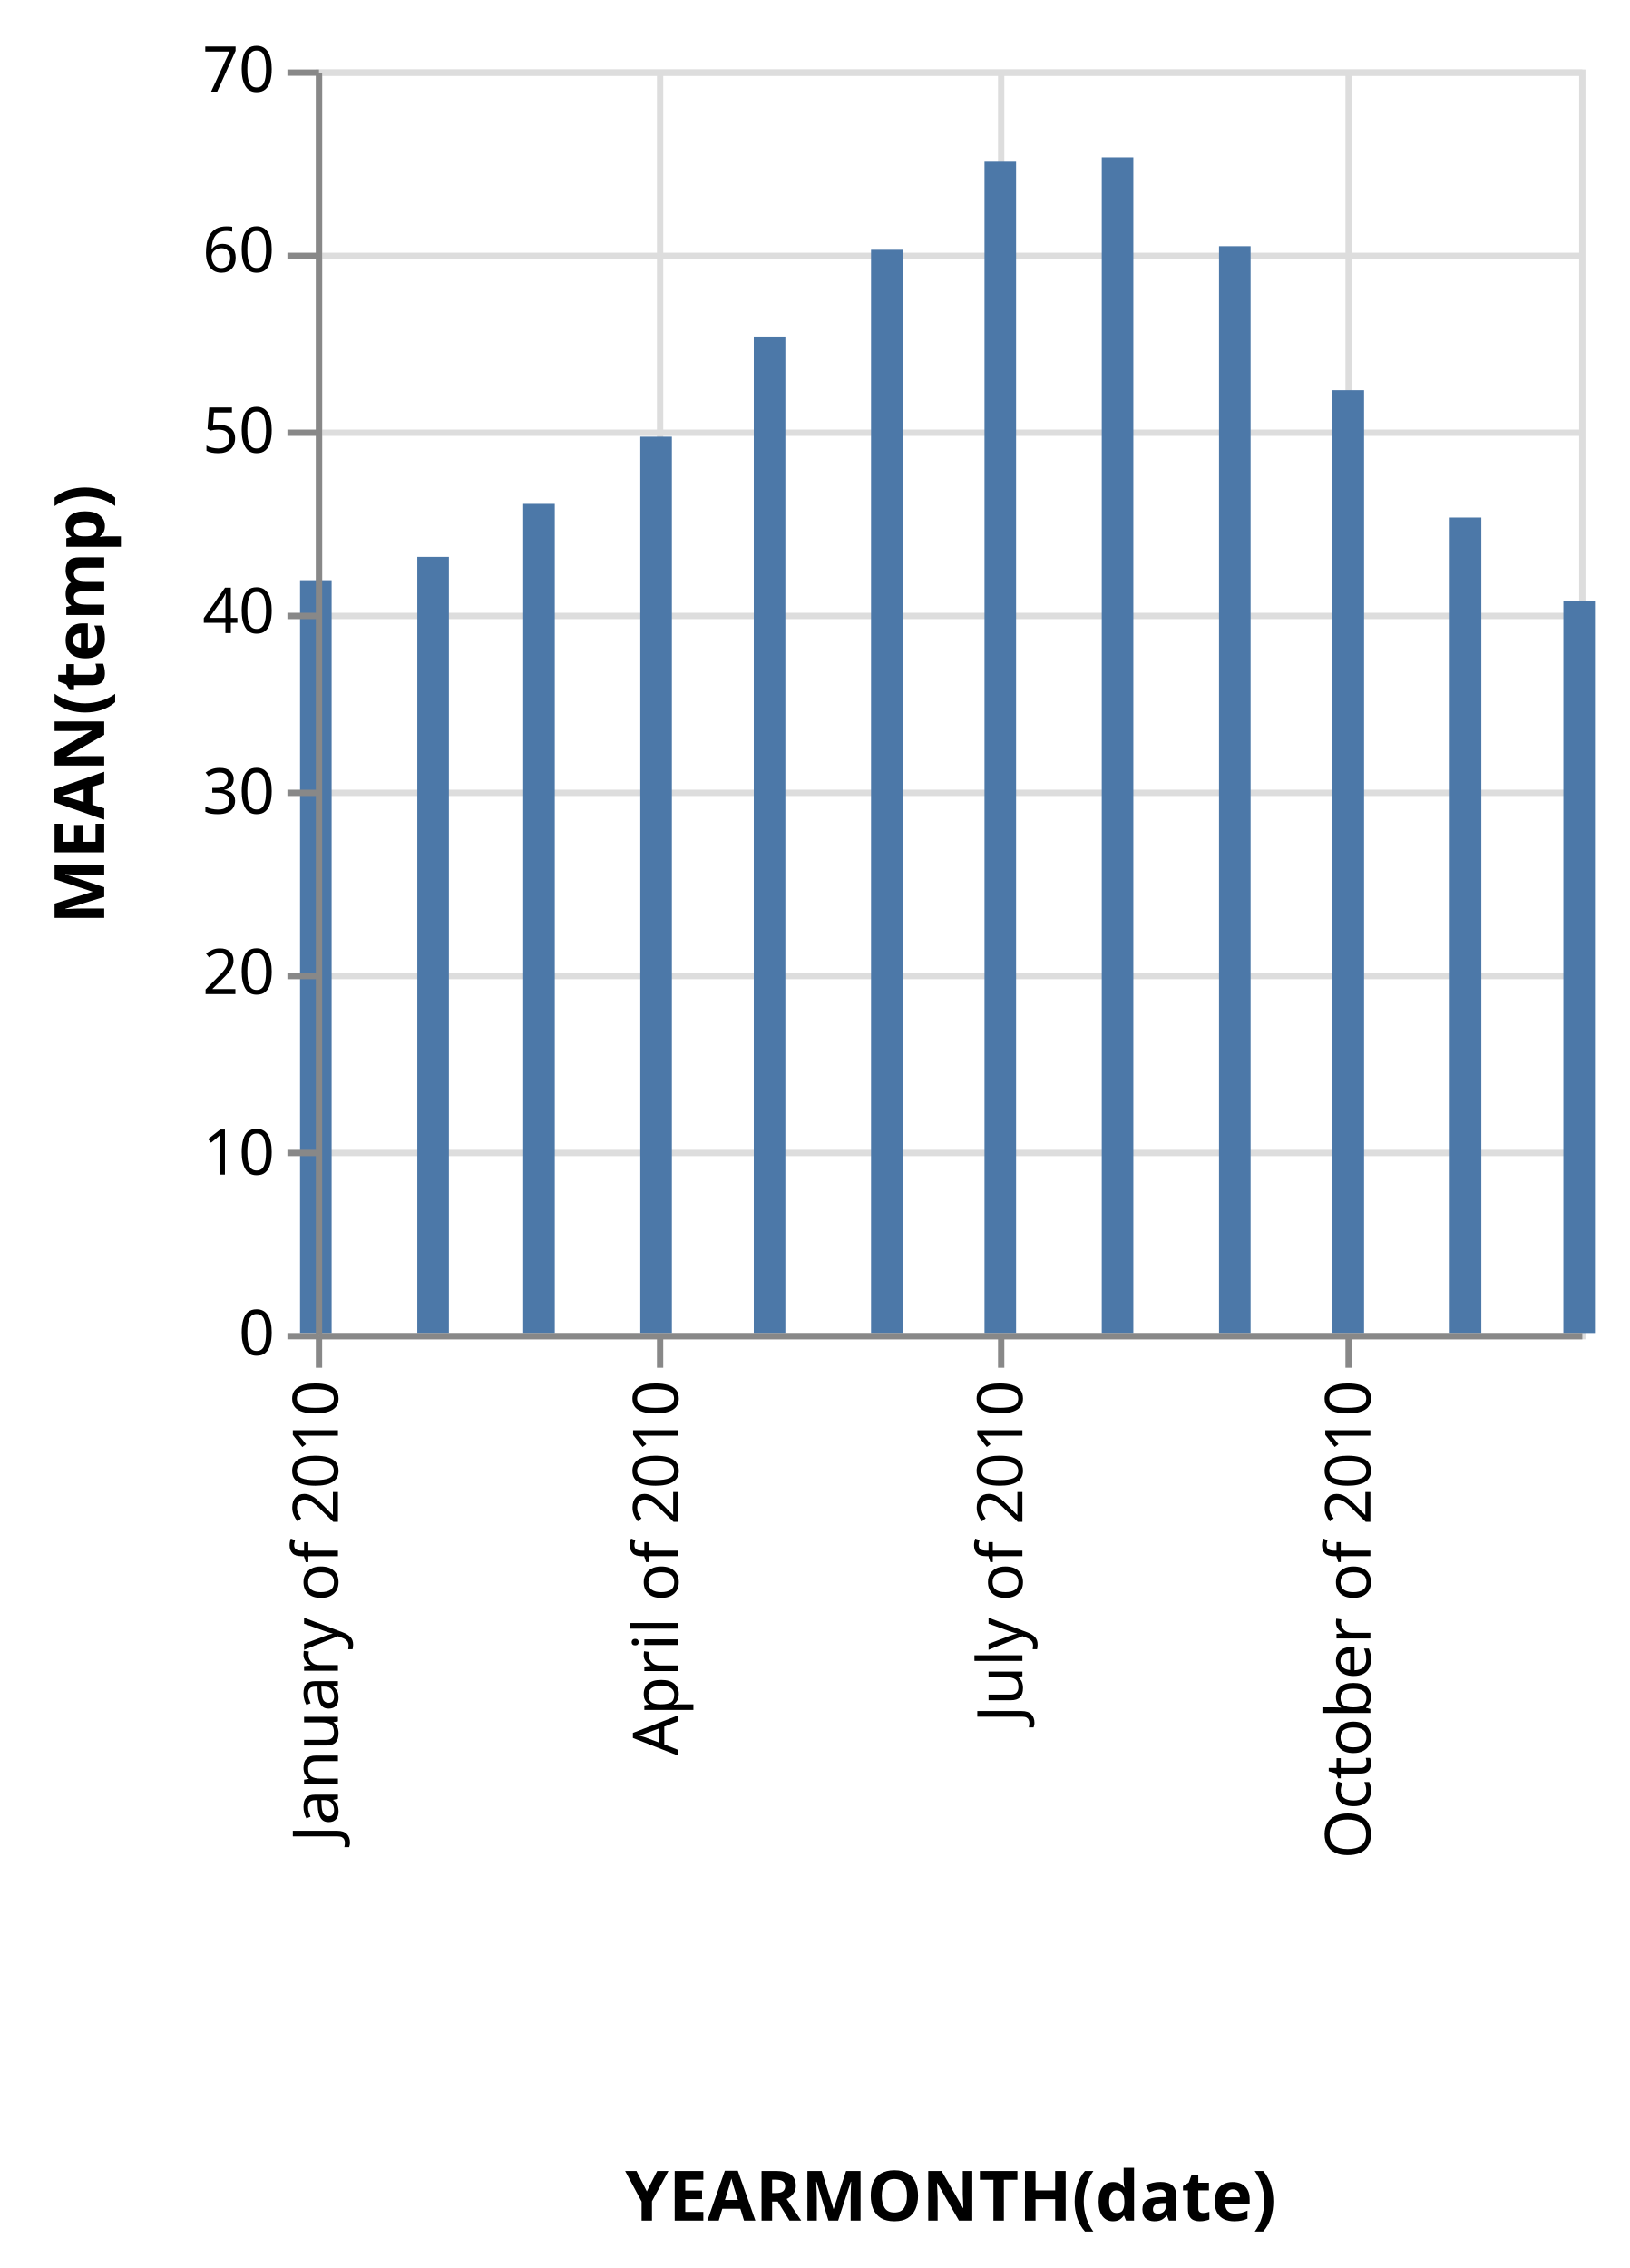
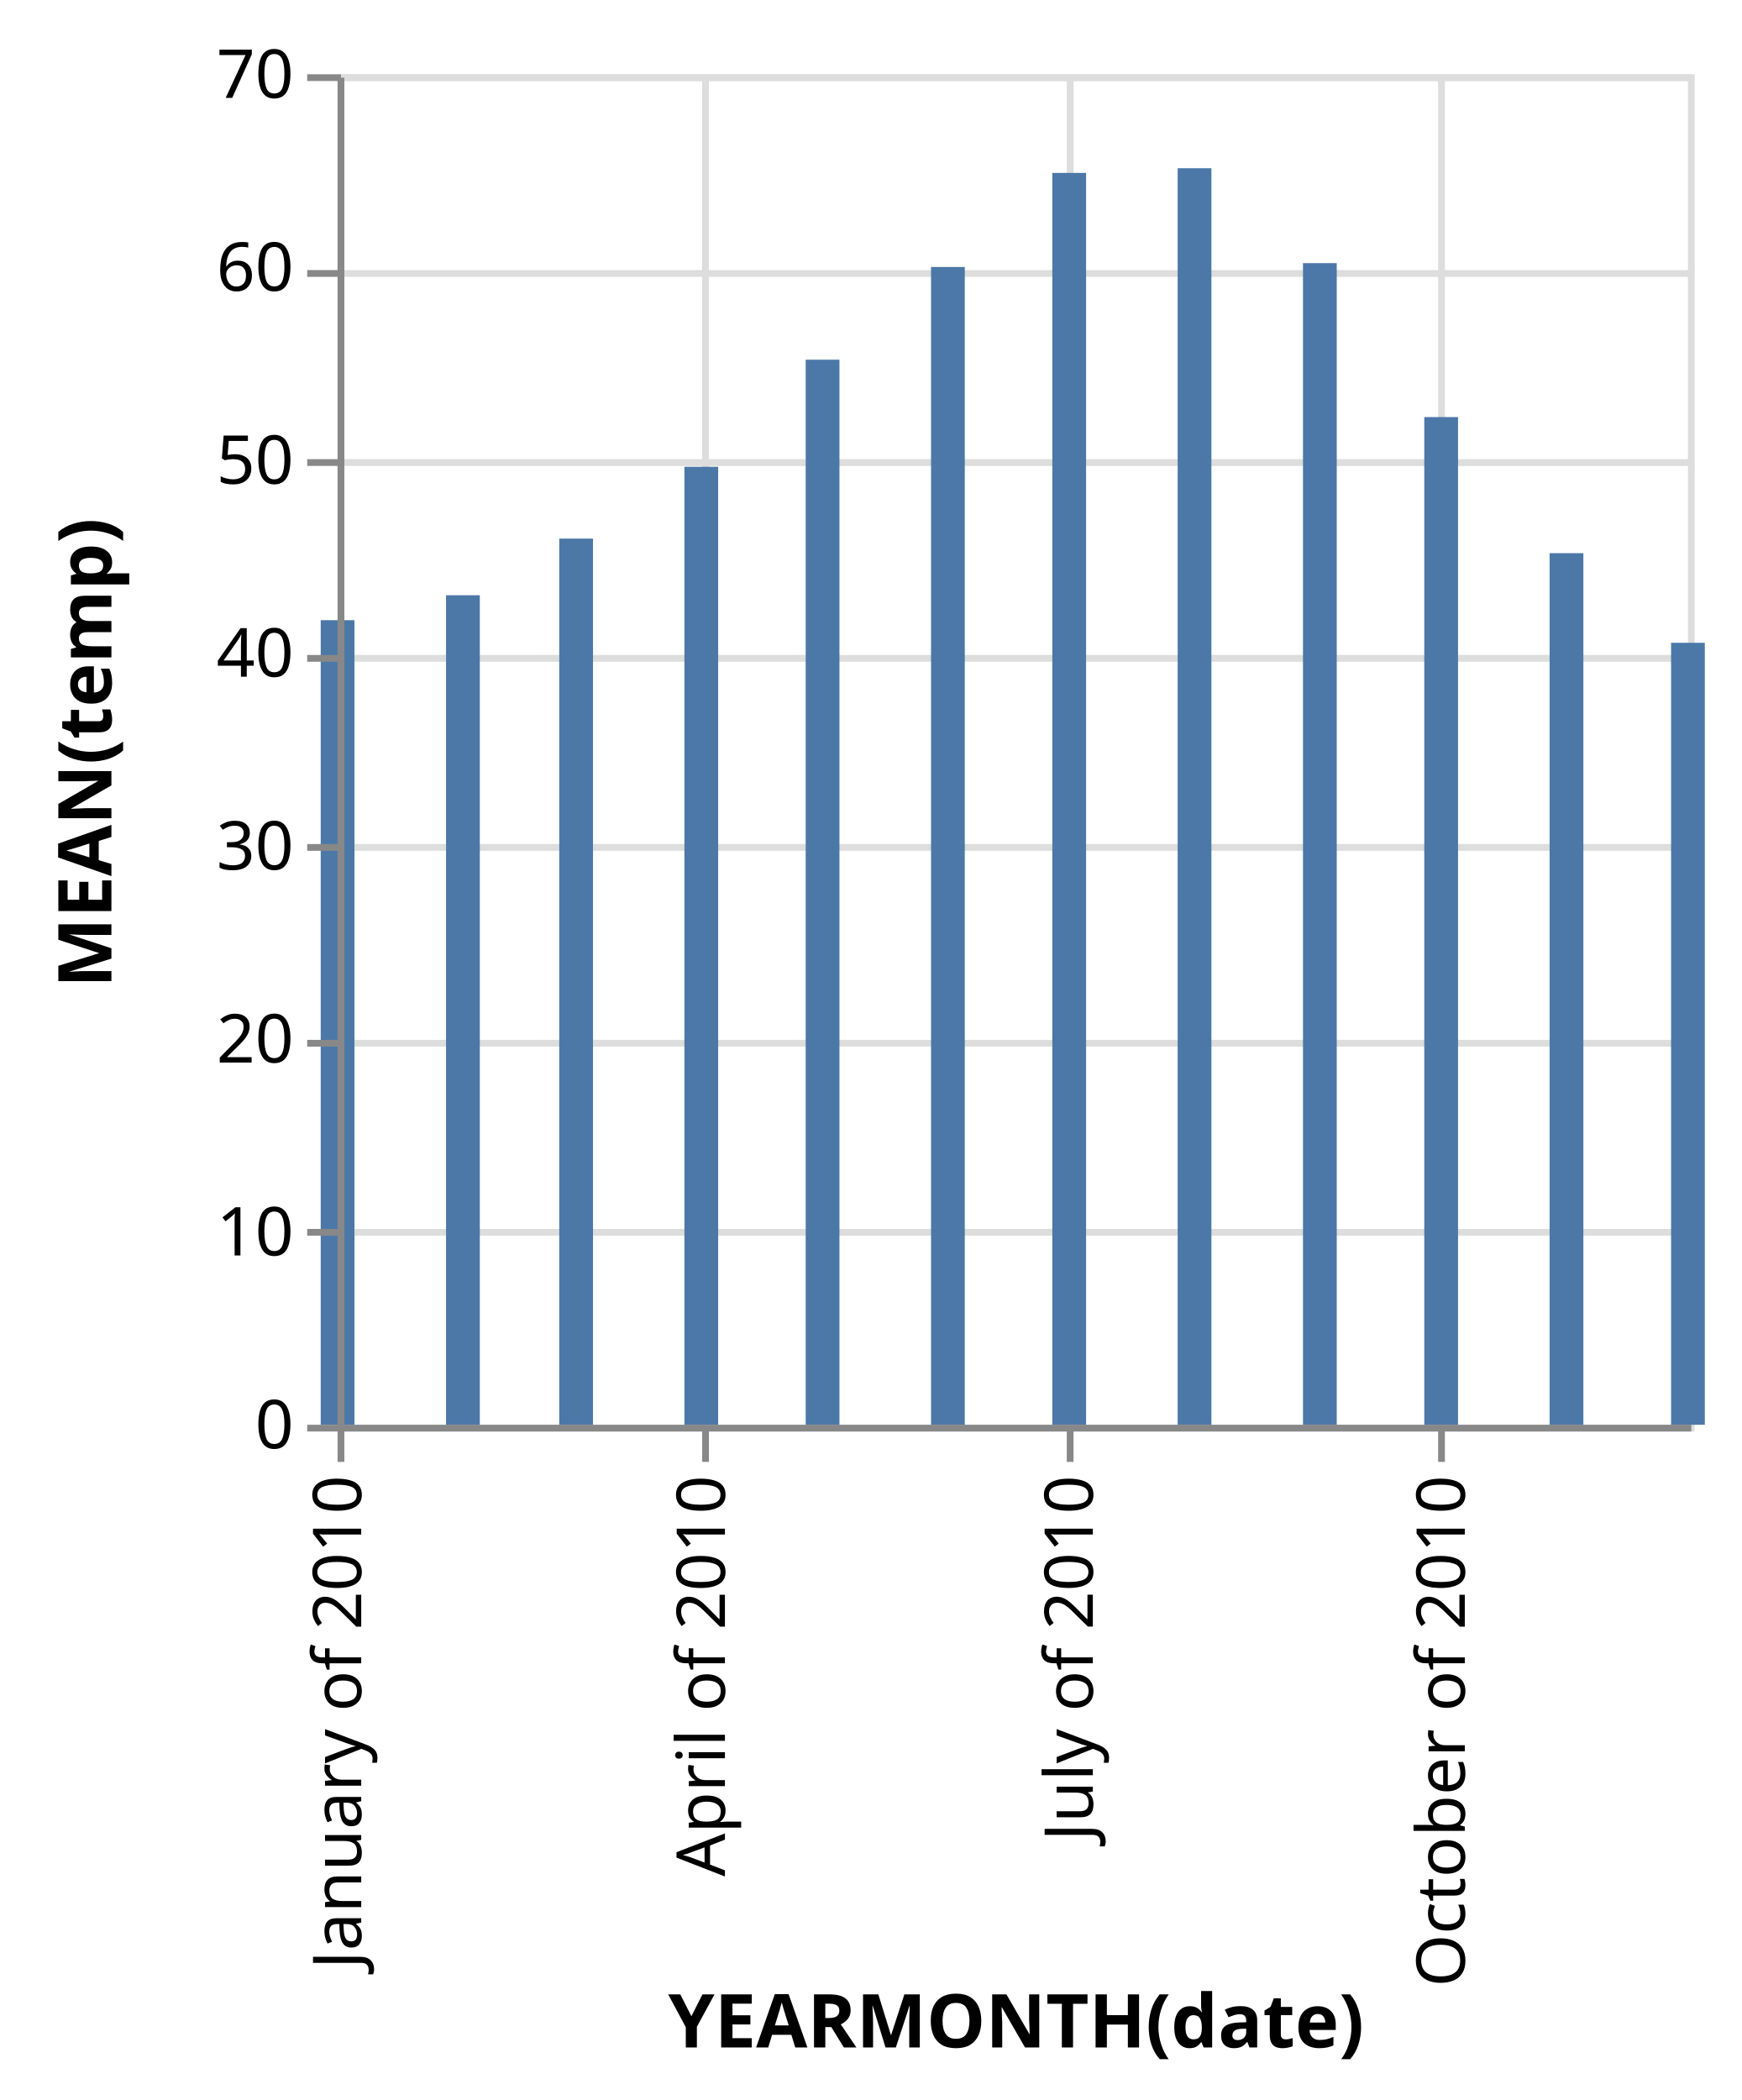
- <svg xmlns="http://www.w3.org/2000/svg" class="marks" width="258" height="359" viewBox="0 0 258 359" version="1.1">
+ <svg xmlns="http://www.w3.org/2000/svg" class="marks" width="258" height="311" viewBox="0 0 258 311" version="1.1">
  <g transform="translate(50,11)">
    <g class="mark-group role-frame root">
      <g transform="translate(0,0)">
        <path class="background" d="M0.5,0.5h200v200h-200Z" style="fill: transparent; stroke: #ddd;" />
        <g>
          <g class="mark-group role-axis">
            <g transform="translate(0.5,200.5)">
              <path class="background" d="M0,0h0v0h0Z" style="pointer-events: none; fill: none;" />
              <g>
                <g class="mark-rule role-axis-grid" style="pointer-events: none;">
                  <line transform="translate(0,-200)" x2="0" y2="200" style="fill: none; stroke: #ddd; stroke-width: 1; stroke-dasharray: ; opacity: 1;" />
                  <line transform="translate(54,-200)" x2="0" y2="200" style="fill: none; stroke: #ddd; stroke-width: 1; stroke-dasharray: ; opacity: 1;" />
                  <line transform="translate(108,-200)" x2="0" y2="200" style="fill: none; stroke: #ddd; stroke-width: 1; stroke-dasharray: ; opacity: 1;" />
                  <line transform="translate(163,-200)" x2="0" y2="200" style="fill: none; stroke: #ddd; stroke-width: 1; stroke-dasharray: ; opacity: 1;" />
                </g>
              </g>
            </g>
          </g>
          <g class="mark-group role-axis">
            <g transform="translate(0.5,0.5)">
              <path class="background" d="M0,0h0v0h0Z" style="pointer-events: none; fill: none;" />
              <g>
                <g class="mark-rule role-axis-grid" style="pointer-events: none;">
                  <line transform="translate(0,200)" x2="200" y2="0" style="fill: none; stroke: #ddd; stroke-width: 1; stroke-dasharray: ; opacity: 1;" />
                  <line transform="translate(0,171)" x2="200" y2="0" style="fill: none; stroke: #ddd; stroke-width: 1; stroke-dasharray: ; opacity: 1;" />
                  <line transform="translate(0,143)" x2="200" y2="0" style="fill: none; stroke: #ddd; stroke-width: 1; stroke-dasharray: ; opacity: 1;" />
                  <line transform="translate(0,114)" x2="200" y2="0" style="fill: none; stroke: #ddd; stroke-width: 1; stroke-dasharray: ; opacity: 1;" />
                  <line transform="translate(0,86)" x2="200" y2="0" style="fill: none; stroke: #ddd; stroke-width: 1; stroke-dasharray: ; opacity: 1;" />
                  <line transform="translate(0,57)" x2="200" y2="0" style="fill: none; stroke: #ddd; stroke-width: 1; stroke-dasharray: ; opacity: 1;" />
                  <line transform="translate(0,29)" x2="200" y2="0" style="fill: none; stroke: #ddd; stroke-width: 1; stroke-dasharray: ; opacity: 1;" />
                  <line transform="translate(0,0)" x2="200" y2="0" style="fill: none; stroke: #ddd; stroke-width: 1; stroke-dasharray: ; opacity: 1;" />
                </g>
              </g>
            </g>
          </g>
          <g class="mark-rect role-mark marks">
            <path d="M-2.5,80.846h5v119.154h-5Z" style="fill: #4c78a8;" />
            <path d="M16.063,77.154h5v122.846h-5Z" style="fill: #4c78a8;" />
            <path d="M32.829,68.763h5v131.237h-5Z" style="fill: #4c78a8;" />
            <path d="M51.367,58.126h5v141.874h-5Z" style="fill: #4c78a8;" />
            <path d="M69.331,42.268h5v157.732h-5Z" style="fill: #4c78a8;" />
            <path d="M87.894,28.538h5v171.462h-5Z" style="fill: #4c78a8;" />
            <path d="M105.858,14.607h5v185.393h-5Z" style="fill: #4c78a8;" />
            <path d="M124.421,13.911h5v186.089h-5Z" style="fill: #4c78a8;" />
            <path d="M142.984,27.968h5v172.032h-5Z" style="fill: #4c78a8;" />
            <path d="M160.948,50.767h5v149.233h-5Z" style="fill: #4c78a8;" />
            <path d="M179.511,70.922h5v129.078h-5Z" style="fill: #4c78a8;" />
            <path d="M197.5,84.195h5v115.805h-5Z" style="fill: #4c78a8;" />
          </g>
          <g class="mark-group role-axis">
            <g transform="translate(0.5,200.5)">
              <path class="background" d="M0,0h0v0h0Z" style="pointer-events: none; fill: none;" />
              <g>
                <g class="mark-rule role-axis-tick" style="pointer-events: none;">
                  <line transform="translate(0,0)" x2="0" y2="5" style="fill: none; stroke: #888; stroke-width: 1; opacity: 1;" />
                  <line transform="translate(54,0)" x2="0" y2="5" style="fill: none; stroke: #888; stroke-width: 1; opacity: 1;" />
                  <line transform="translate(108,0)" x2="0" y2="5" style="fill: none; stroke: #888; stroke-width: 1; opacity: 1;" />
                  <line transform="translate(163,0)" x2="0" y2="5" style="fill: none; stroke: #888; stroke-width: 1; opacity: 1;" />
                </g>
                <g class="mark-text role-axis-label" style="pointer-events: none;">
                  <text text-anchor="end" transform="translate(0,7) rotate(270) translate(0,3)" style="font: 10px sans-serif; fill: #000; opacity: 1;">January of 2010</text>
                  <text text-anchor="end" transform="translate(53.86727,7) rotate(270) translate(0,3)" style="font: 10px sans-serif; fill: #000; opacity: 1;">April of 2010</text>
                  <text text-anchor="end" transform="translate(108.3583,7) rotate(270) translate(0,3)" style="font: 10px sans-serif; fill: #000; opacity: 1;">July of 2010</text>
                  <text text-anchor="end" transform="translate(163.4481,7) rotate(270) translate(0,3)" style="font: 10px sans-serif; fill: #000; opacity: 1;">October of 2010</text>
                </g>
                <g class="mark-rule role-axis-domain" style="pointer-events: none;">
                  <line transform="translate(0,0)" x2="200" y2="0" style="fill: none; stroke: #888; stroke-width: 1; opacity: 1;" />
                </g>
                <g class="mark-text role-axis-title" style="pointer-events: none;">
-                   <text text-anchor="middle" transform="translate(100,140)" style="font: bold 11px sans-serif; fill: #000; opacity: 1;">YEARMONTH(date)</text>
+                   <text text-anchor="middle" transform="translate(100,91.71875)" style="font: bold 11px sans-serif; fill: #000; opacity: 1;">YEARMONTH(date)</text>
                </g>
              </g>
            </g>
          </g>
          <g class="mark-group role-axis">
            <g transform="translate(0.5,0.5)">
              <path class="background" d="M0,0h0v0h0Z" style="pointer-events: none; fill: none;" />
              <g>
                <g class="mark-rule role-axis-tick" style="pointer-events: none;">
                  <line transform="translate(0,200)" x2="-5" y2="0" style="fill: none; stroke: #888; stroke-width: 1; opacity: 1;" />
                  <line transform="translate(0,171)" x2="-5" y2="0" style="fill: none; stroke: #888; stroke-width: 1; opacity: 1;" />
                  <line transform="translate(0,143)" x2="-5" y2="0" style="fill: none; stroke: #888; stroke-width: 1; opacity: 1;" />
                  <line transform="translate(0,114)" x2="-5" y2="0" style="fill: none; stroke: #888; stroke-width: 1; opacity: 1;" />
                  <line transform="translate(0,86)" x2="-5" y2="0" style="fill: none; stroke: #888; stroke-width: 1; opacity: 1;" />
                  <line transform="translate(0,57)" x2="-5" y2="0" style="fill: none; stroke: #888; stroke-width: 1; opacity: 1;" />
                  <line transform="translate(0,29)" x2="-5" y2="0" style="fill: none; stroke: #888; stroke-width: 1; opacity: 1;" />
                  <line transform="translate(0,0)" x2="-5" y2="0" style="fill: none; stroke: #888; stroke-width: 1; opacity: 1;" />
                </g>
                <g class="mark-text role-axis-label" style="pointer-events: none;">
                  <text text-anchor="end" transform="translate(-7,203)" style="font: 10px sans-serif; fill: #000; opacity: 1;">0</text>
                  <text text-anchor="end" transform="translate(-7,174.4286)" style="font: 10px sans-serif; fill: #000; opacity: 1;">10</text>
                  <text text-anchor="end" transform="translate(-7,145.8571)" style="font: 10px sans-serif; fill: #000; opacity: 1;">20</text>
                  <text text-anchor="end" transform="translate(-7,117.2857)" style="font: 10px sans-serif; fill: #000; opacity: 1;">30</text>
                  <text text-anchor="end" transform="translate(-7,88.71429)" style="font: 10px sans-serif; fill: #000; opacity: 1;">40</text>
                  <text text-anchor="end" transform="translate(-7,60.14286)" style="font: 10px sans-serif; fill: #000; opacity: 1;">50</text>
                  <text text-anchor="end" transform="translate(-7,31.57143)" style="font: 10px sans-serif; fill: #000; opacity: 1;">60</text>
                  <text text-anchor="end" transform="translate(-7,3)" style="font: 10px sans-serif; fill: #000; opacity: 1;">70</text>
                </g>
                <g class="mark-rule role-axis-domain" style="pointer-events: none;">
                  <line transform="translate(0,200)" x2="0" y2="-200" style="fill: none; stroke: #888; stroke-width: 1; opacity: 1;" />
                </g>
                <g class="mark-text role-axis-title" style="pointer-events: none;">
                  <text text-anchor="middle" transform="translate(-32,100) rotate(-90) translate(0,-2)" style="font: bold 11px sans-serif; fill: #000; opacity: 1;">MEAN(temp)</text>
                </g>
              </g>
            </g>
          </g>
        </g>
      </g>
    </g>
  </g>
</svg>
